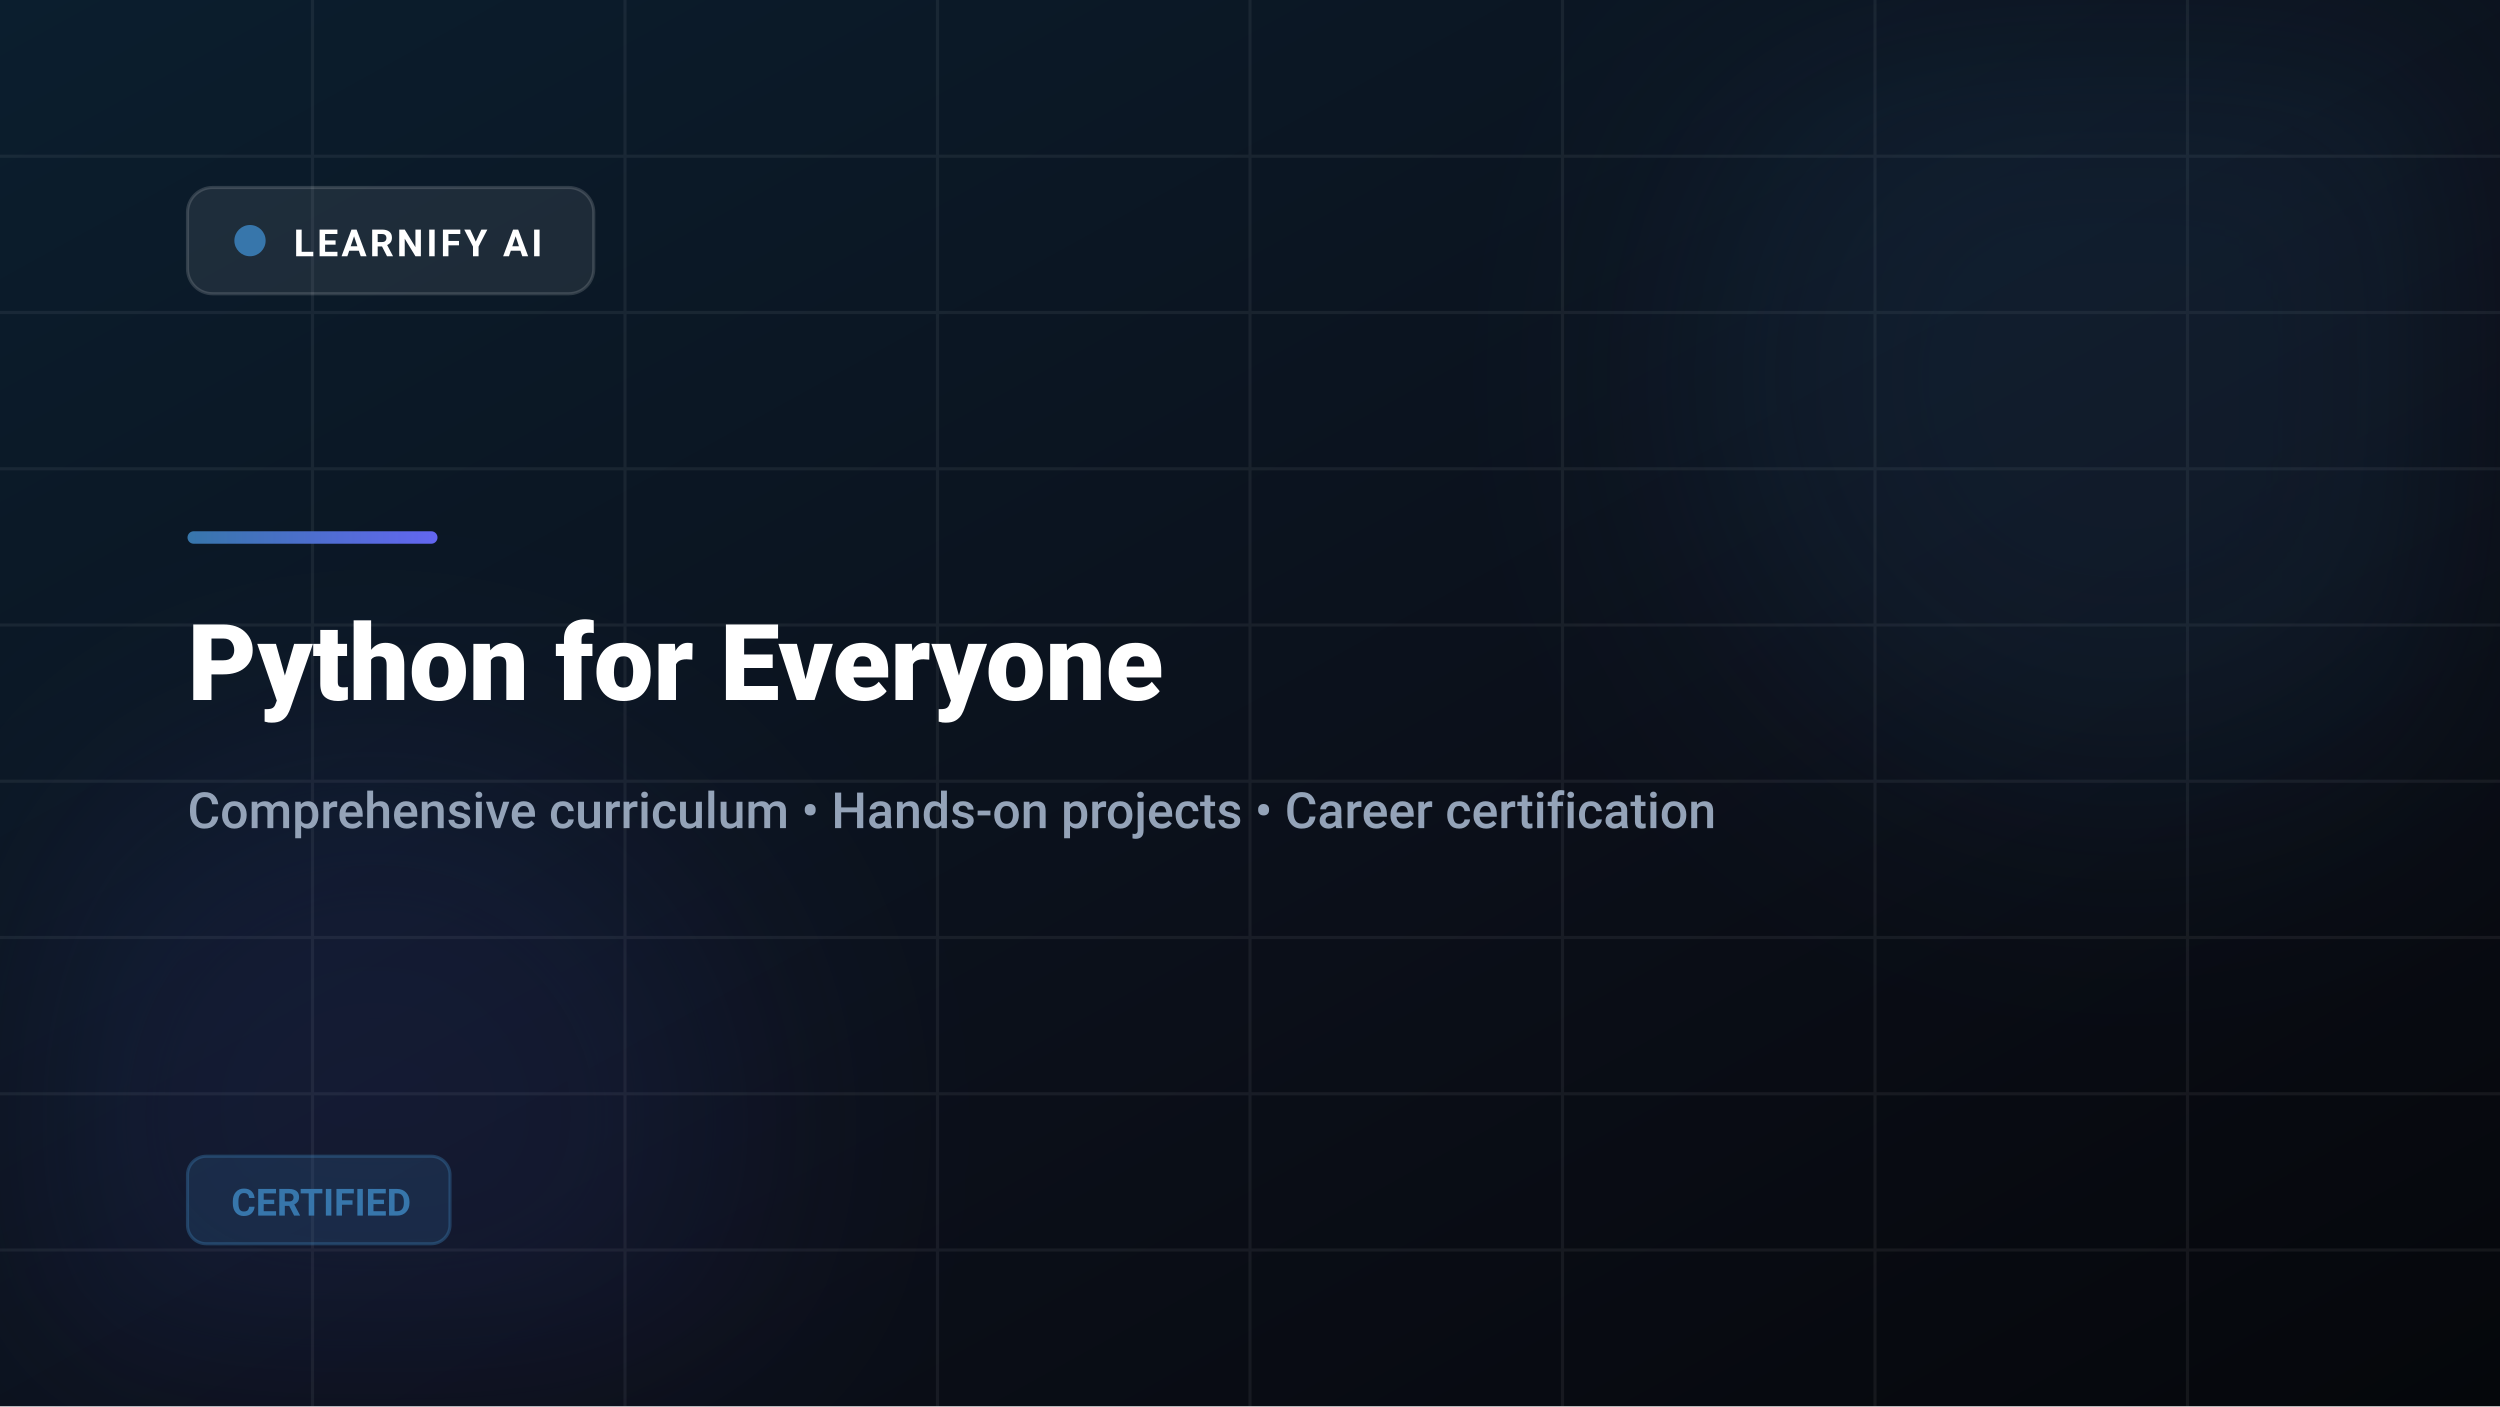
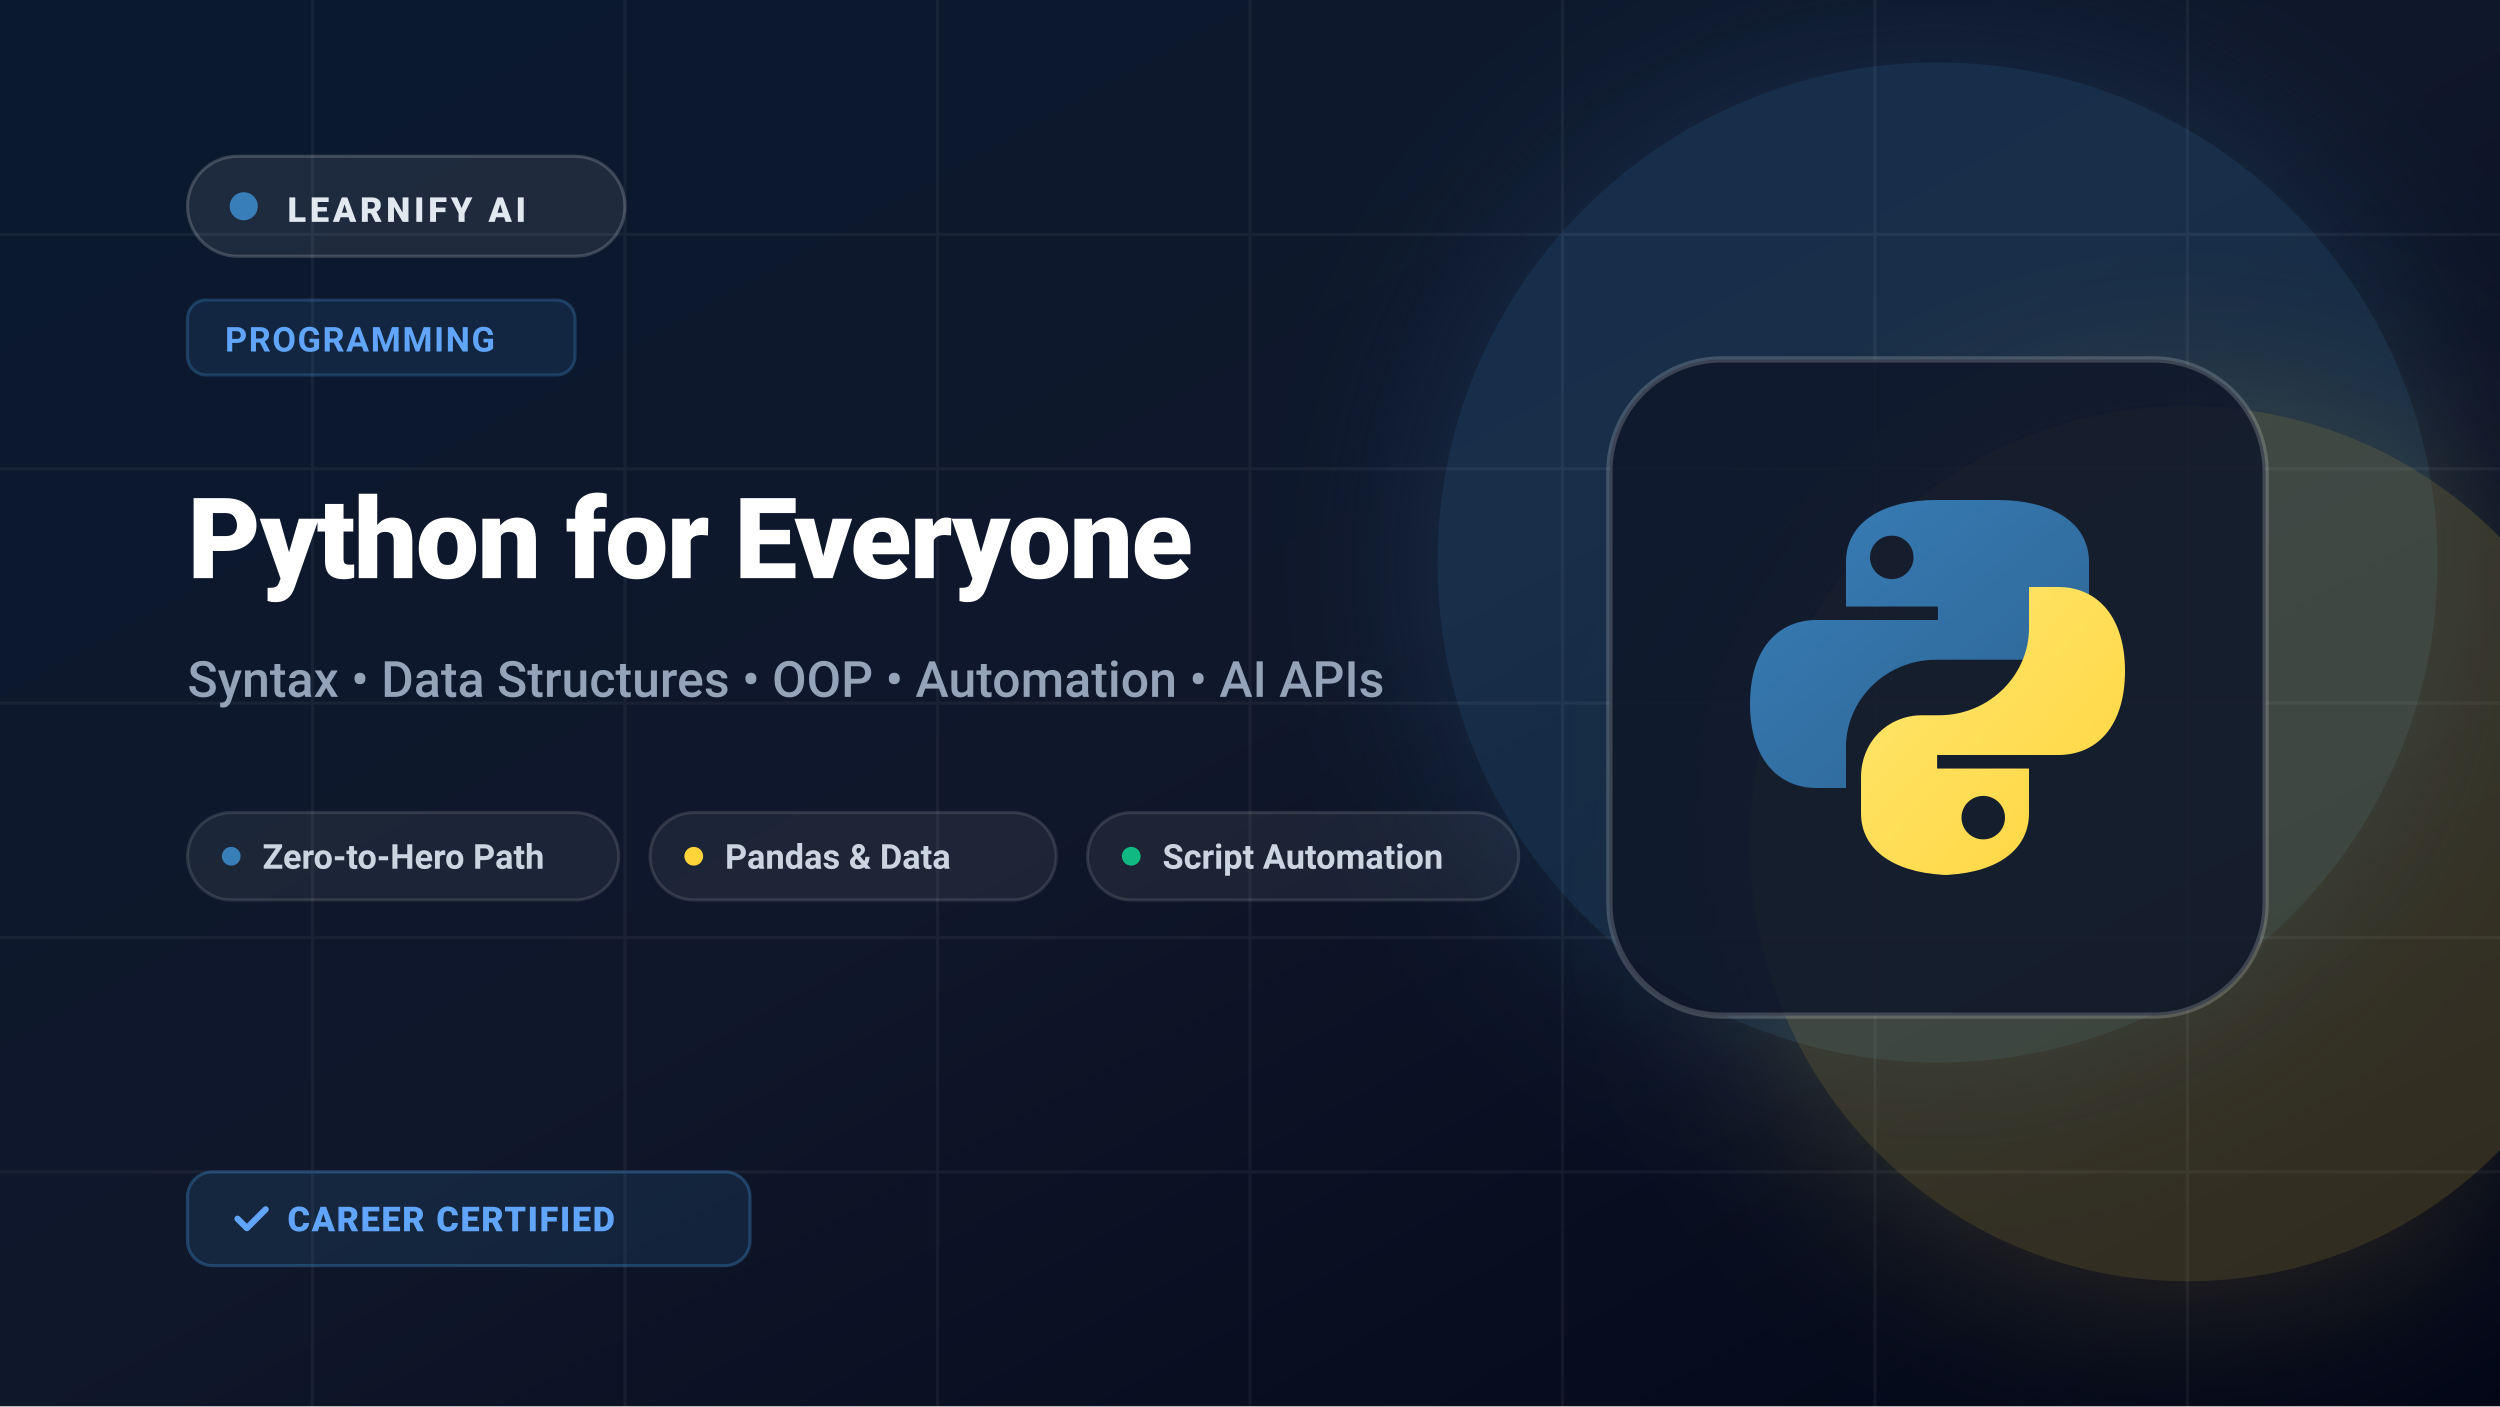
<svg xmlns="http://www.w3.org/2000/svg" viewBox="0 0 800 450" width="800" height="450">
  <defs>
-     <linearGradient id="bg-python-for-everyone" x1="0%" y1="0%" x2="100%" y2="100%">
-       <stop offset="0%" stop-color="#0B1E2E" />
-       <stop offset="60%" stop-color="#0B0F19" />
-       <stop offset="100%" stop-color="#05070B" />
+     <linearGradient id="bg-py" x1="0%" y1="0%" x2="100%" y2="100%">
+       <stop offset="0%" stop-color="#0A192F" />
+       <stop offset="50%" stop-color="#0F172A" />
+       <stop offset="100%" stop-color="#020617" />
    </linearGradient>
-     <linearGradient id="accent-python-for-everyone" x1="0%" y1="0%" x2="100%" y2="0%">
-       <stop offset="0%" stop-color="#3776AB" />
-       <stop offset="100%" stop-color="#6366F1" />
+     <linearGradient id="py-blue" x1="0%" y1="0%" x2="100%" y2="100%">
+       <stop offset="0%" stop-color="#387EB8" />
+       <stop offset="100%" stop-color="#2D6391" />
    </linearGradient>
+     <linearGradient id="py-yellow" x1="0%" y1="0%" x2="100%" y2="100%">
+       <stop offset="0%" stop-color="#FFE873" />
+       <stop offset="100%" stop-color="#FFD43B" />
+     </linearGradient>
+     <filter id="glow-py" x="-20%" y="-20%" width="140%" height="140%">
+       <feGaussianBlur stdDeviation="30" result="blur" />
+       <feComposite in="SourceGraphic" in2="blur" operator="over" />
+     </filter>
  </defs>
-   <rect width="800" height="450" fill="url(#bg-python-for-everyone)" />
-   <g opacity="0.06">
-     <path d="M0 50h800M0 100h800M0 150h800M0 200h800M0 250h800M0 300h800M0 350h800M0 400h800" stroke="#FFF" stroke-width="1" />
-     <path d="M100 0v450M200 0v450M300 0v450M400 0v450M500 0v450M600 0v450M700 0v450" stroke="#FFF" stroke-width="1" />
+   <rect width="800" height="450" fill="url(#bg-py)" />
+   <circle cx="620" cy="180" r="160" fill="#387EB8" opacity="0.22" filter="url(#glow-py)" />
+   <circle cx="700" cy="270" r="140" fill="#FFD43B" opacity="0.18" filter="url(#glow-py)" />
+   <g opacity="0.05" stroke="#FFFFFF" stroke-width="1">
+     <path d="M0 75h800M0 150h800M0 225h800M0 300h800M0 375h800" />
+     <path d="M100 0v450M200 0v450M300 0v450M400 0v450M500 0v450M600 0v450M700 0v450" />
  </g>
-   <circle cx="680" cy="120" r="140" fill="#3776AB" opacity="0.12" filter="blur(40px)" />
-   <circle cx="120" cy="360" r="120" fill="#6366F1" opacity="0.1" filter="blur(40px)" />
-   <g transform="translate(60, 60)">
-     <rect width="130" height="34" rx="8" fill="#FFFFFF" fill-opacity="0.08" stroke="#FFFFFF" stroke-opacity="0.15" />
-     <circle cx="20" cy="17" r="5" fill="#3776AB" />
-     <text x="34" y="22" font-family="-apple-system, BlinkMacSystemFont, 'Segoe UI', Roboto, sans-serif" font-size="12" font-weight="700" fill="#FFFFFF" letter-spacing="1">LEARNIFY AI</text>
+   <g transform="translate(60, 50)">
+     <rect width="140" height="32" rx="16" fill="#FFFFFF" fill-opacity="0.08" stroke="#FFFFFF" stroke-opacity="0.18" />
+     <circle cx="18" cy="16" r="4.5" fill="#387EB8" />
+     <text x="32" y="21" font-family="-apple-system, BlinkMacSystemFont, 'Segoe UI', Roboto, sans-serif" font-size="11" font-weight="800" fill="#E2E8F0" letter-spacing="1.2">LEARNIFY AI</text>
  </g>
-   <g transform="translate(60, 200)">
-     <rect x="0" y="-30" width="80" height="4" rx="2" fill="url(#accent-python-for-everyone)" />
-     <text x="0" y="24" font-family="-apple-system, BlinkMacSystemFont, 'Segoe UI', Roboto, sans-serif" font-size="34" font-weight="800" fill="#FFFFFF">Python for Everyone</text>
-     <text x="0" y="65" font-family="-apple-system, BlinkMacSystemFont, 'Segoe UI', Roboto, sans-serif" font-size="16" font-weight="500" fill="#94A3B8">Comprehensive curriculum • Hands-on projects • Career certification</text>
+   <g transform="translate(60, 96)">
+     <rect width="124" height="24" rx="6" fill="#387EB8" fill-opacity="0.15" stroke="#387EB8" stroke-opacity="0.35" />
+     <text x="12" y="16.5" font-family="-apple-system, BlinkMacSystemFont, 'Segoe UI', Roboto, sans-serif" font-size="11" font-weight="700" fill="#60A5FA" letter-spacing="0.5">PROGRAMMING</text>
  </g>
-   <g transform="translate(60, 370)">
-     <rect width="84" height="28" rx="6" fill="#3776AB" fill-opacity="0.2" stroke="#3776AB" stroke-opacity="0.4" />
-     <text x="14" y="19" font-family="-apple-system, BlinkMacSystemFont, 'Segoe UI', Roboto, sans-serif" font-size="12" font-weight="700" fill="#3776AB">CERTIFIED</text>
+   <g transform="translate(60, 185)">
+     <text x="0" y="0" font-family="-apple-system, BlinkMacSystemFont, 'Segoe UI', Roboto, sans-serif" font-size="36" font-weight="900" fill="#FFFFFF" letter-spacing="-0.5">Python for Everyone</text>
+     <text x="0" y="38" font-family="-apple-system, BlinkMacSystemFont, 'Segoe UI', Roboto, sans-serif" font-size="16" font-weight="500" fill="#94A3B8">Syntax • Data Structures • OOP • Automation • AI APIs</text>
+     <g transform="translate(0, 75)">
+       <rect width="138" height="28" rx="14" fill="#FFFFFF" fill-opacity="0.06" stroke="#FFFFFF" stroke-opacity="0.12" />
+       <circle cx="14" cy="14" r="3" fill="#387EB8" />
+       <text x="24" y="18" font-family="-apple-system, BlinkMacSystemFont, 'Segoe UI', Roboto, sans-serif" font-size="11" font-weight="600" fill="#CBD5E1">Zero-to-Hero Path</text>
+     </g>
+     <g transform="translate(148, 75)">
+       <rect width="130" height="28" rx="14" fill="#FFFFFF" fill-opacity="0.06" stroke="#FFFFFF" stroke-opacity="0.12" />
+       <circle cx="14" cy="14" r="3" fill="#FFD43B" />
+       <text x="24" y="18" font-family="-apple-system, BlinkMacSystemFont, 'Segoe UI', Roboto, sans-serif" font-size="11" font-weight="600" fill="#CBD5E1">Pandas &amp; Data</text>
+     </g>
+     <g transform="translate(288, 75)">
+       <rect width="138" height="28" rx="14" fill="#FFFFFF" fill-opacity="0.06" stroke="#FFFFFF" stroke-opacity="0.12" />
+       <circle cx="14" cy="14" r="3" fill="#10B981" />
+       <text x="24" y="18" font-family="-apple-system, BlinkMacSystemFont, 'Segoe UI', Roboto, sans-serif" font-size="11" font-weight="600" fill="#CBD5E1">Script Automation</text>
+     </g>
+   </g>
+   <g transform="translate(620, 220)">
+     <rect x="-105" y="-105" width="210" height="210" rx="36" fill="#0F172A" fill-opacity="0.85" stroke="#FFFFFF" stroke-opacity="0.18" stroke-width="2" />
+     <g transform="translate(-60, -60) scale(1.2)">
+       <path d="M49.6 0c-13.6 0-24 5.6-24 16.5v11.9h24.5v3.6H17.8C7.4 32 0 39.8 0 54.4c0 14.5 7.4 22.4 17.8 22.4h7.8v-11c0-12.3 10.4-23.2 24-23.2h24.5c9.3 0 16.3-7.2 16.3-16.5V16.5C90.4 5.6 79.7 0 66.1 0H49.6zM37.8 9.5c3.2 0 5.8 2.6 5.8 5.8s-2.6 5.8-5.8 5.8-5.8-2.6-5.8-5.8 2.6-5.8 5.8-5.8z" fill="url(#py-blue)" />
+       <path d="M50.4 100c13.6 0 24-5.6 24-16.5V71.6H49.9V68h32.3c10.4 0 17.8-7.8 17.8-22.4 0-14.5-7.4-22.4-17.8-22.4h-7.8v11c0 12.3-10.4 23.2-24 23.2H45.9c-9.3 0-16.3 7.2-16.3 16.5v9.6c0 10.9 10.7 16.5 24.3 16.5h16.5zm11.8-9.5c-3.2 0-5.8-2.6-5.8-5.8s2.6-5.8 5.8-5.8 5.8 2.6 5.8 5.8-2.6 5.8-5.8 5.8z" fill="url(#py-yellow)" />
+     </g>
+   </g>
+   <g transform="translate(60, 375)">
+     <rect width="180" height="30" rx="8" fill="#387EB8" fill-opacity="0.15" stroke="#387EB8" stroke-opacity="0.4" />
+     <path d="M16 15l3 3 6-6" fill="none" stroke="#60A5FA" stroke-width="2" stroke-linecap="round" stroke-linejoin="round" />
+     <text x="32" y="19" font-family="-apple-system, BlinkMacSystemFont, 'Segoe UI', Roboto, sans-serif" font-size="11" font-weight="800" fill="#60A5FA" letter-spacing="0.5">CAREER CERTIFIED</text>
  </g>
</svg>
